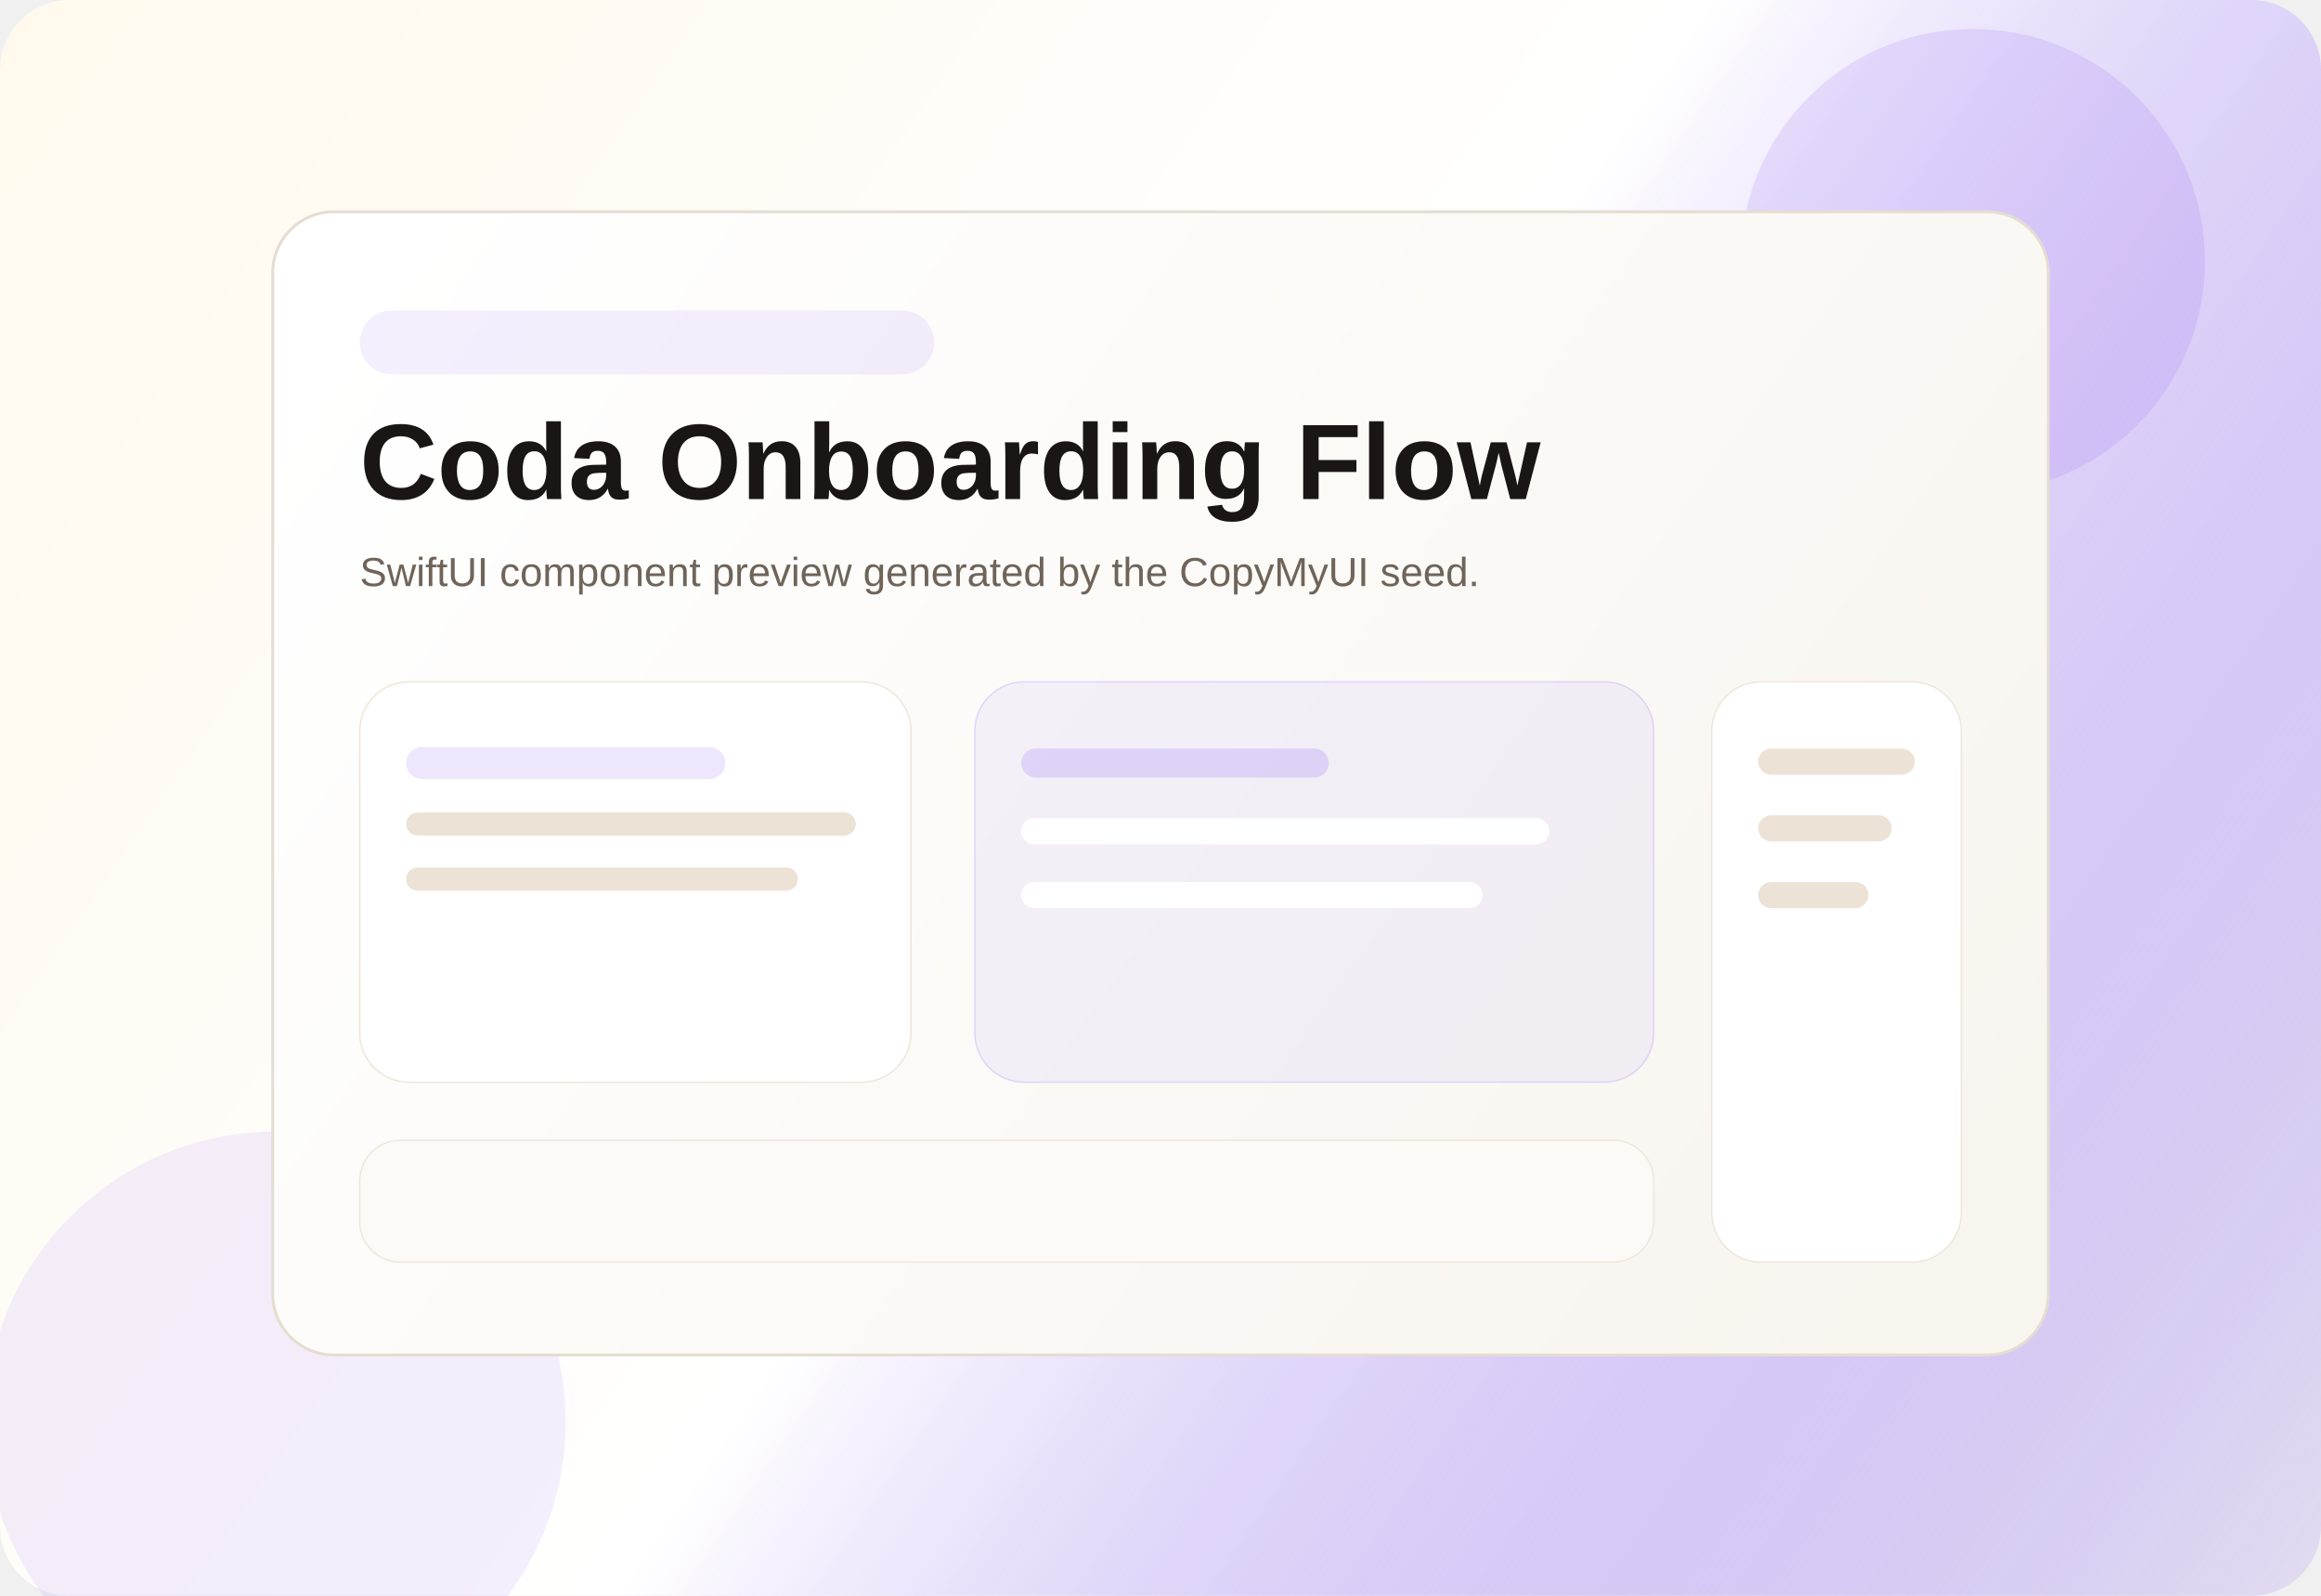
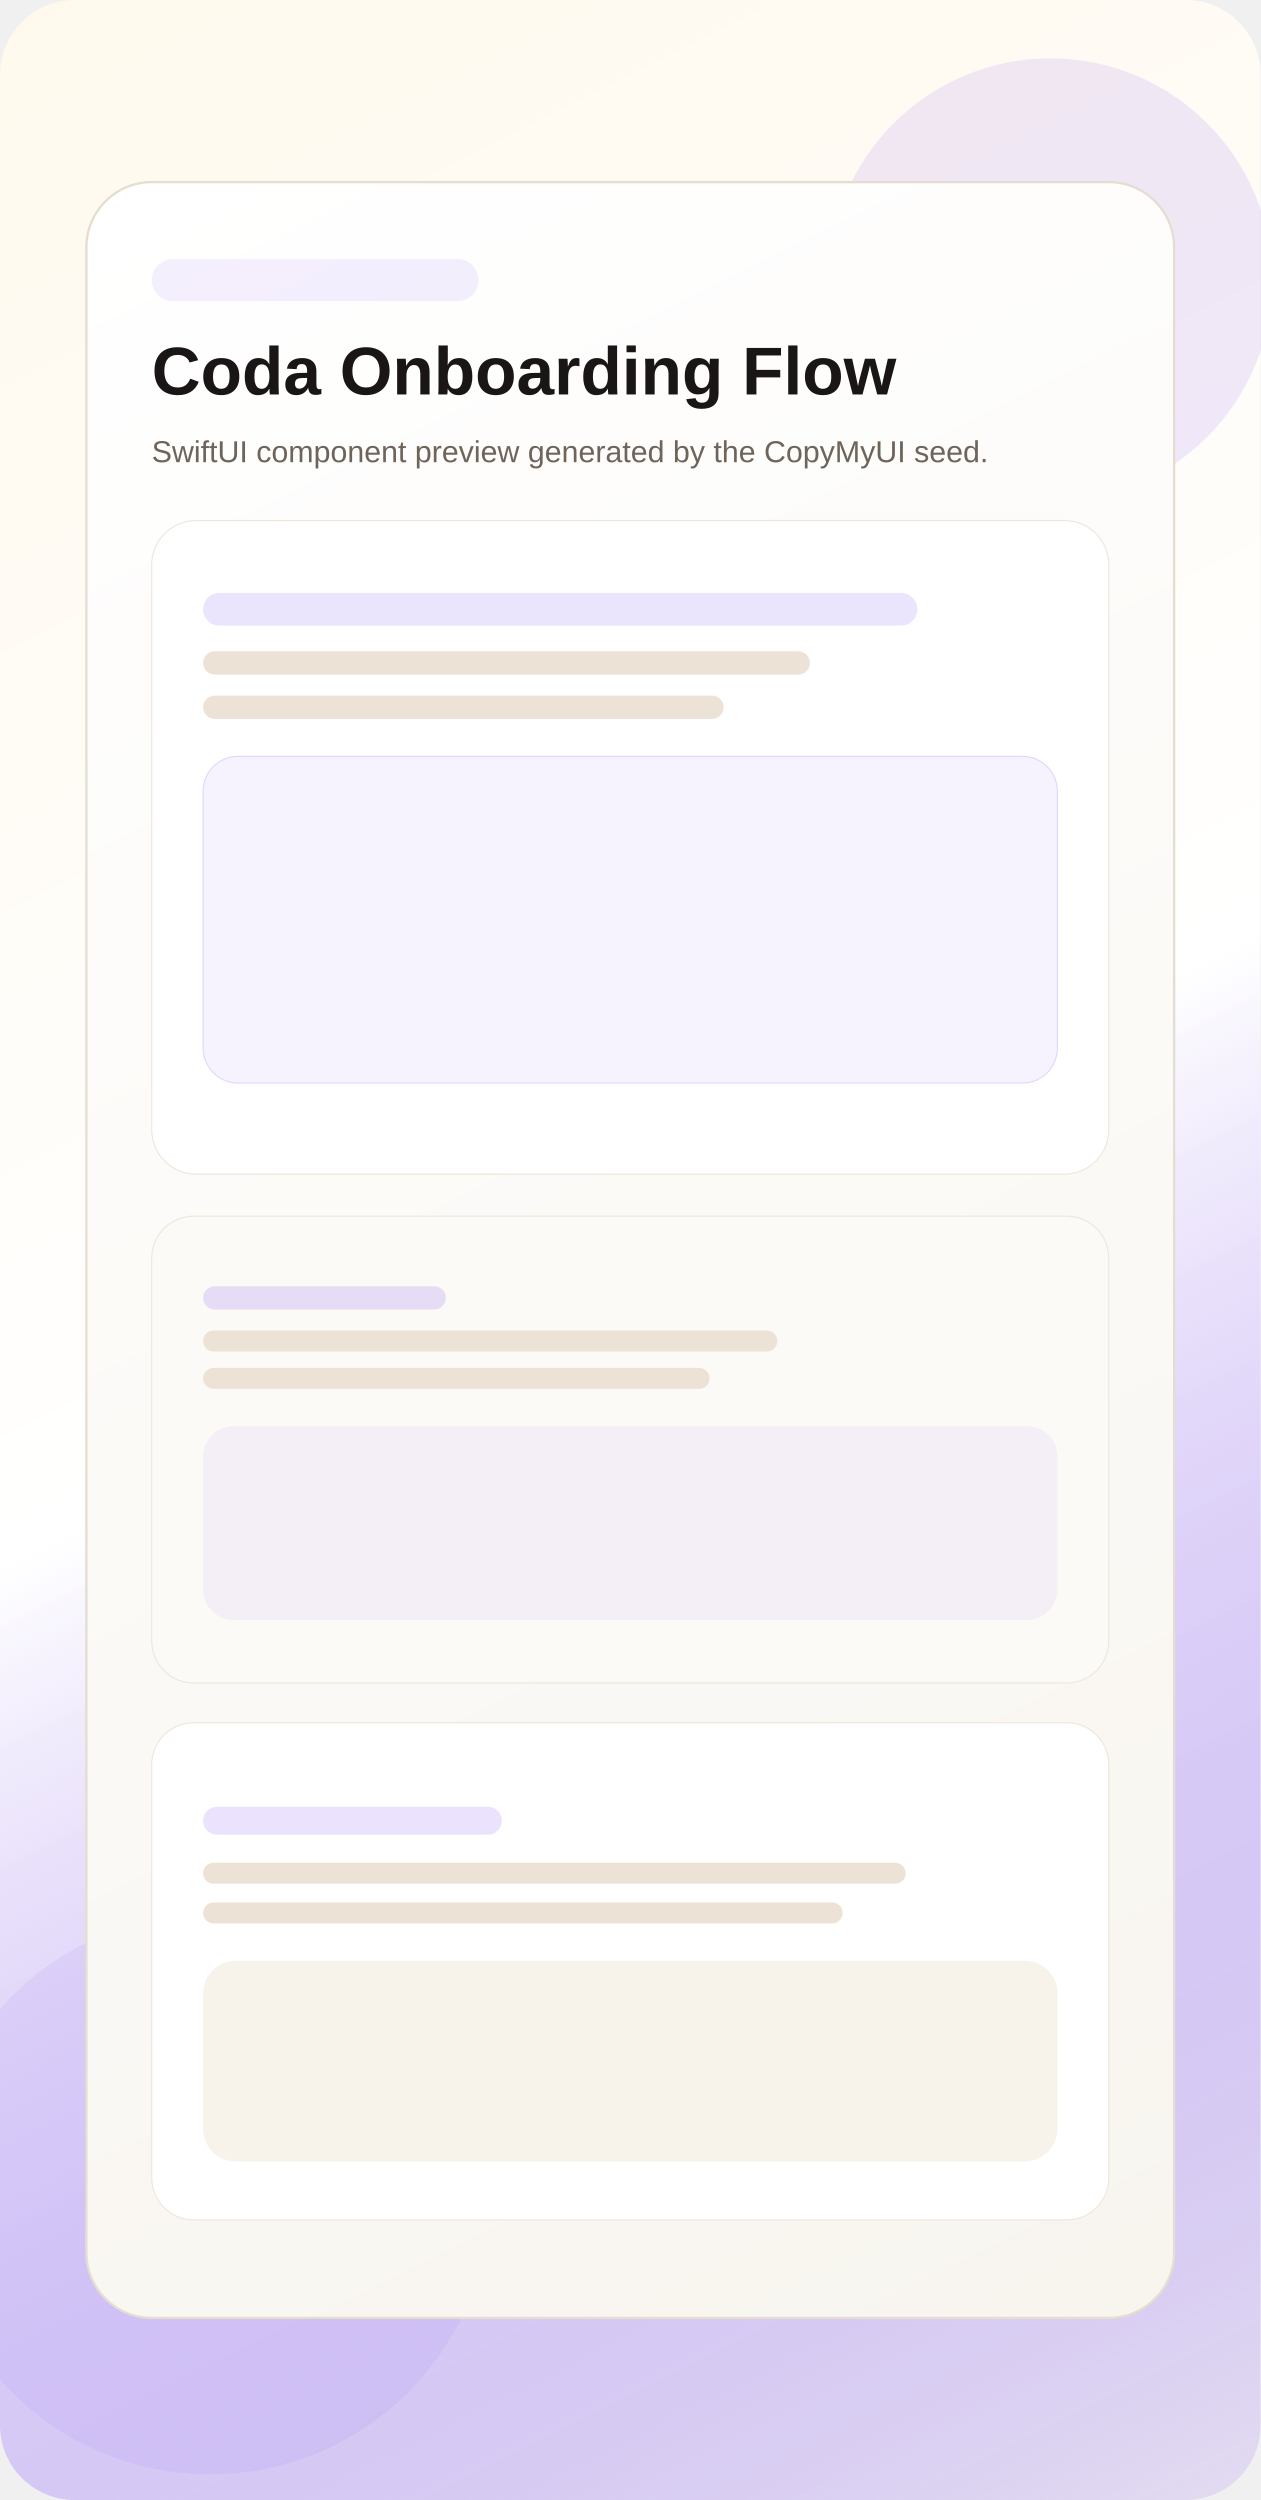
- <svg xmlns="http://www.w3.org/2000/svg" width="1600" height="1100" viewBox="0 0 1600 1100" fill="none">
+ <svg xmlns="http://www.w3.org/2000/svg" width="1080" height="2142" viewBox="0 0 1080 2142" fill="none">
  <defs>
-     <linearGradient id="bg" x1="0" y1="0" x2="1600" y2="1100" gradientUnits="userSpaceOnUse">
+     <linearGradient id="bg" x1="0" y1="0" x2="1080" y2="2142" gradientUnits="userSpaceOnUse">
      <stop stop-color="#FFF9ED" />
      <stop offset="0.5" stop-color="#FFFFFF" />
      <stop offset="1" stop-color="#8B5CF622" />
    </linearGradient>
-     <linearGradient id="card" x1="250" y1="180" x2="1300" y2="930" gradientUnits="userSpaceOnUse">
+     <linearGradient id="card" x1="96" y1="160" x2="984" y2="1970" gradientUnits="userSpaceOnUse">
      <stop stop-color="#FFFFFF" />
      <stop offset="1" stop-color="#F8F5EF" />
    </linearGradient>
  </defs>
-   <rect width="1600" height="1100" rx="48" fill="url(#bg)" />
-   <circle cx="1360" cy="180" r="160" fill="#8B5CF625" />
-   <circle cx="190" cy="980" r="200" fill="#8B5CF618" />
-   <rect x="188" y="146" width="1224" height="788" rx="42" fill="url(#card)" stroke="#E5DDD1" stroke-width="2" />
-   <rect x="248" y="214" width="396" height="44" rx="22" fill="#8B5CF618" />
-   <text x="248" y="344" fill="#191615" font-family="Arial, sans-serif" font-size="74" font-weight="700">Coda Onboarding Flow</text>
-   <text x="248" y="404" fill="#6F645A" font-family="Arial, sans-serif" font-size="28">SwiftUI component preview generated by the CopyMyUI seed.</text>
-   <rect x="248" y="470" width="380" height="276" rx="34" fill="#FFF" stroke="#EFE6DB" />
-   <rect x="672" y="470" width="468" height="276" rx="34" fill="#8B5CF610" stroke="#8B5CF635" />
-   <rect x="248" y="786" width="892" height="84" rx="28" fill="#FCFAF6" stroke="#EFE6DB" />
-   <rect x="1180" y="470" width="172" height="400" rx="34" fill="#FFF" stroke="#EFE6DB" />
-   <rect x="280" y="515" width="220" height="22" rx="11" fill="#8B5CF626" />
-   <rect x="280" y="560" width="310" height="16" rx="8" fill="#EDE2D6" />
-   <rect x="280" y="598" width="270" height="16" rx="8" fill="#EDE2D6" />
-   <rect x="704" y="516" width="212" height="20" rx="10" fill="#8B5CF632" />
-   <rect x="704" y="564" width="364" height="18" rx="9" fill="#FFFFFF" />
-   <rect x="704" y="608" width="318" height="18" rx="9" fill="#FFFFFF" />
-   <rect x="1212" y="516" width="108" height="18" rx="9" fill="#EDE2D6" />
-   <rect x="1212" y="562" width="92" height="18" rx="9" fill="#EDE2D6" />
-   <rect x="1212" y="608" width="76" height="18" rx="9" fill="#EDE2D6" />
+   <rect width="1080" height="2142" rx="64" fill="url(#bg)" />
+   <circle cx="900" cy="240" r="190" fill="#8B5CF620" />
+   <circle cx="180" cy="1880" r="240" fill="#8B5CF614" />
+   <rect x="74" y="156" width="932" height="1830" rx="56" fill="url(#card)" stroke="#E5DDD1" stroke-width="2" />
+   <rect x="130" y="222" width="280" height="36" rx="18" fill="#8B5CF618" />
+   <text x="130" y="338" fill="#191615" font-family="Arial, sans-serif" font-size="58" font-weight="700">Coda Onboarding Flow</text>
+   <text x="130" y="396" fill="#6F645A" font-family="Arial, sans-serif" font-size="26">SwiftUI component preview generated by the CopyMyUI seed.</text>
+   <rect x="130" y="446" width="820" height="560" rx="38" fill="#FFF" stroke="#EFE6DB" />
+   <rect x="174" y="508" width="612" height="28" rx="14" fill="#8B5CF62A" />
+   <rect x="174" y="558" width="520" height="20" rx="10" fill="#EDE2D6" />
+   <rect x="174" y="596" width="446" height="20" rx="10" fill="#EDE2D6" />
+   <rect x="174" y="648" width="732" height="280" rx="30" fill="#8B5CF612" stroke="#8B5CF636" />
+   <rect x="130" y="1042" width="820" height="400" rx="36" fill="#FCFAF6" stroke="#EFE6DB" />
+   <rect x="130" y="1476" width="820" height="426" rx="36" fill="#FFF" stroke="#EFE6DB" />
+   <rect x="174" y="1102" width="208" height="20" rx="10" fill="#8B5CF630" />
+   <rect x="174" y="1140" width="492" height="18" rx="9" fill="#EDE2D6" />
+   <rect x="174" y="1172" width="434" height="18" rx="9" fill="#EDE2D6" />
+   <rect x="174" y="1222" width="732" height="166" rx="26" fill="#8B5CF610" />
+   <rect x="174" y="1548" width="256" height="24" rx="12" fill="#8B5CF62C" />
+   <rect x="174" y="1596" width="602" height="18" rx="9" fill="#EDE2D6" />
+   <rect x="174" y="1630" width="548" height="18" rx="9" fill="#EDE2D6" />
+   <rect x="174" y="1680" width="732" height="172" rx="28" fill="#F7F2EA" />
</svg>
